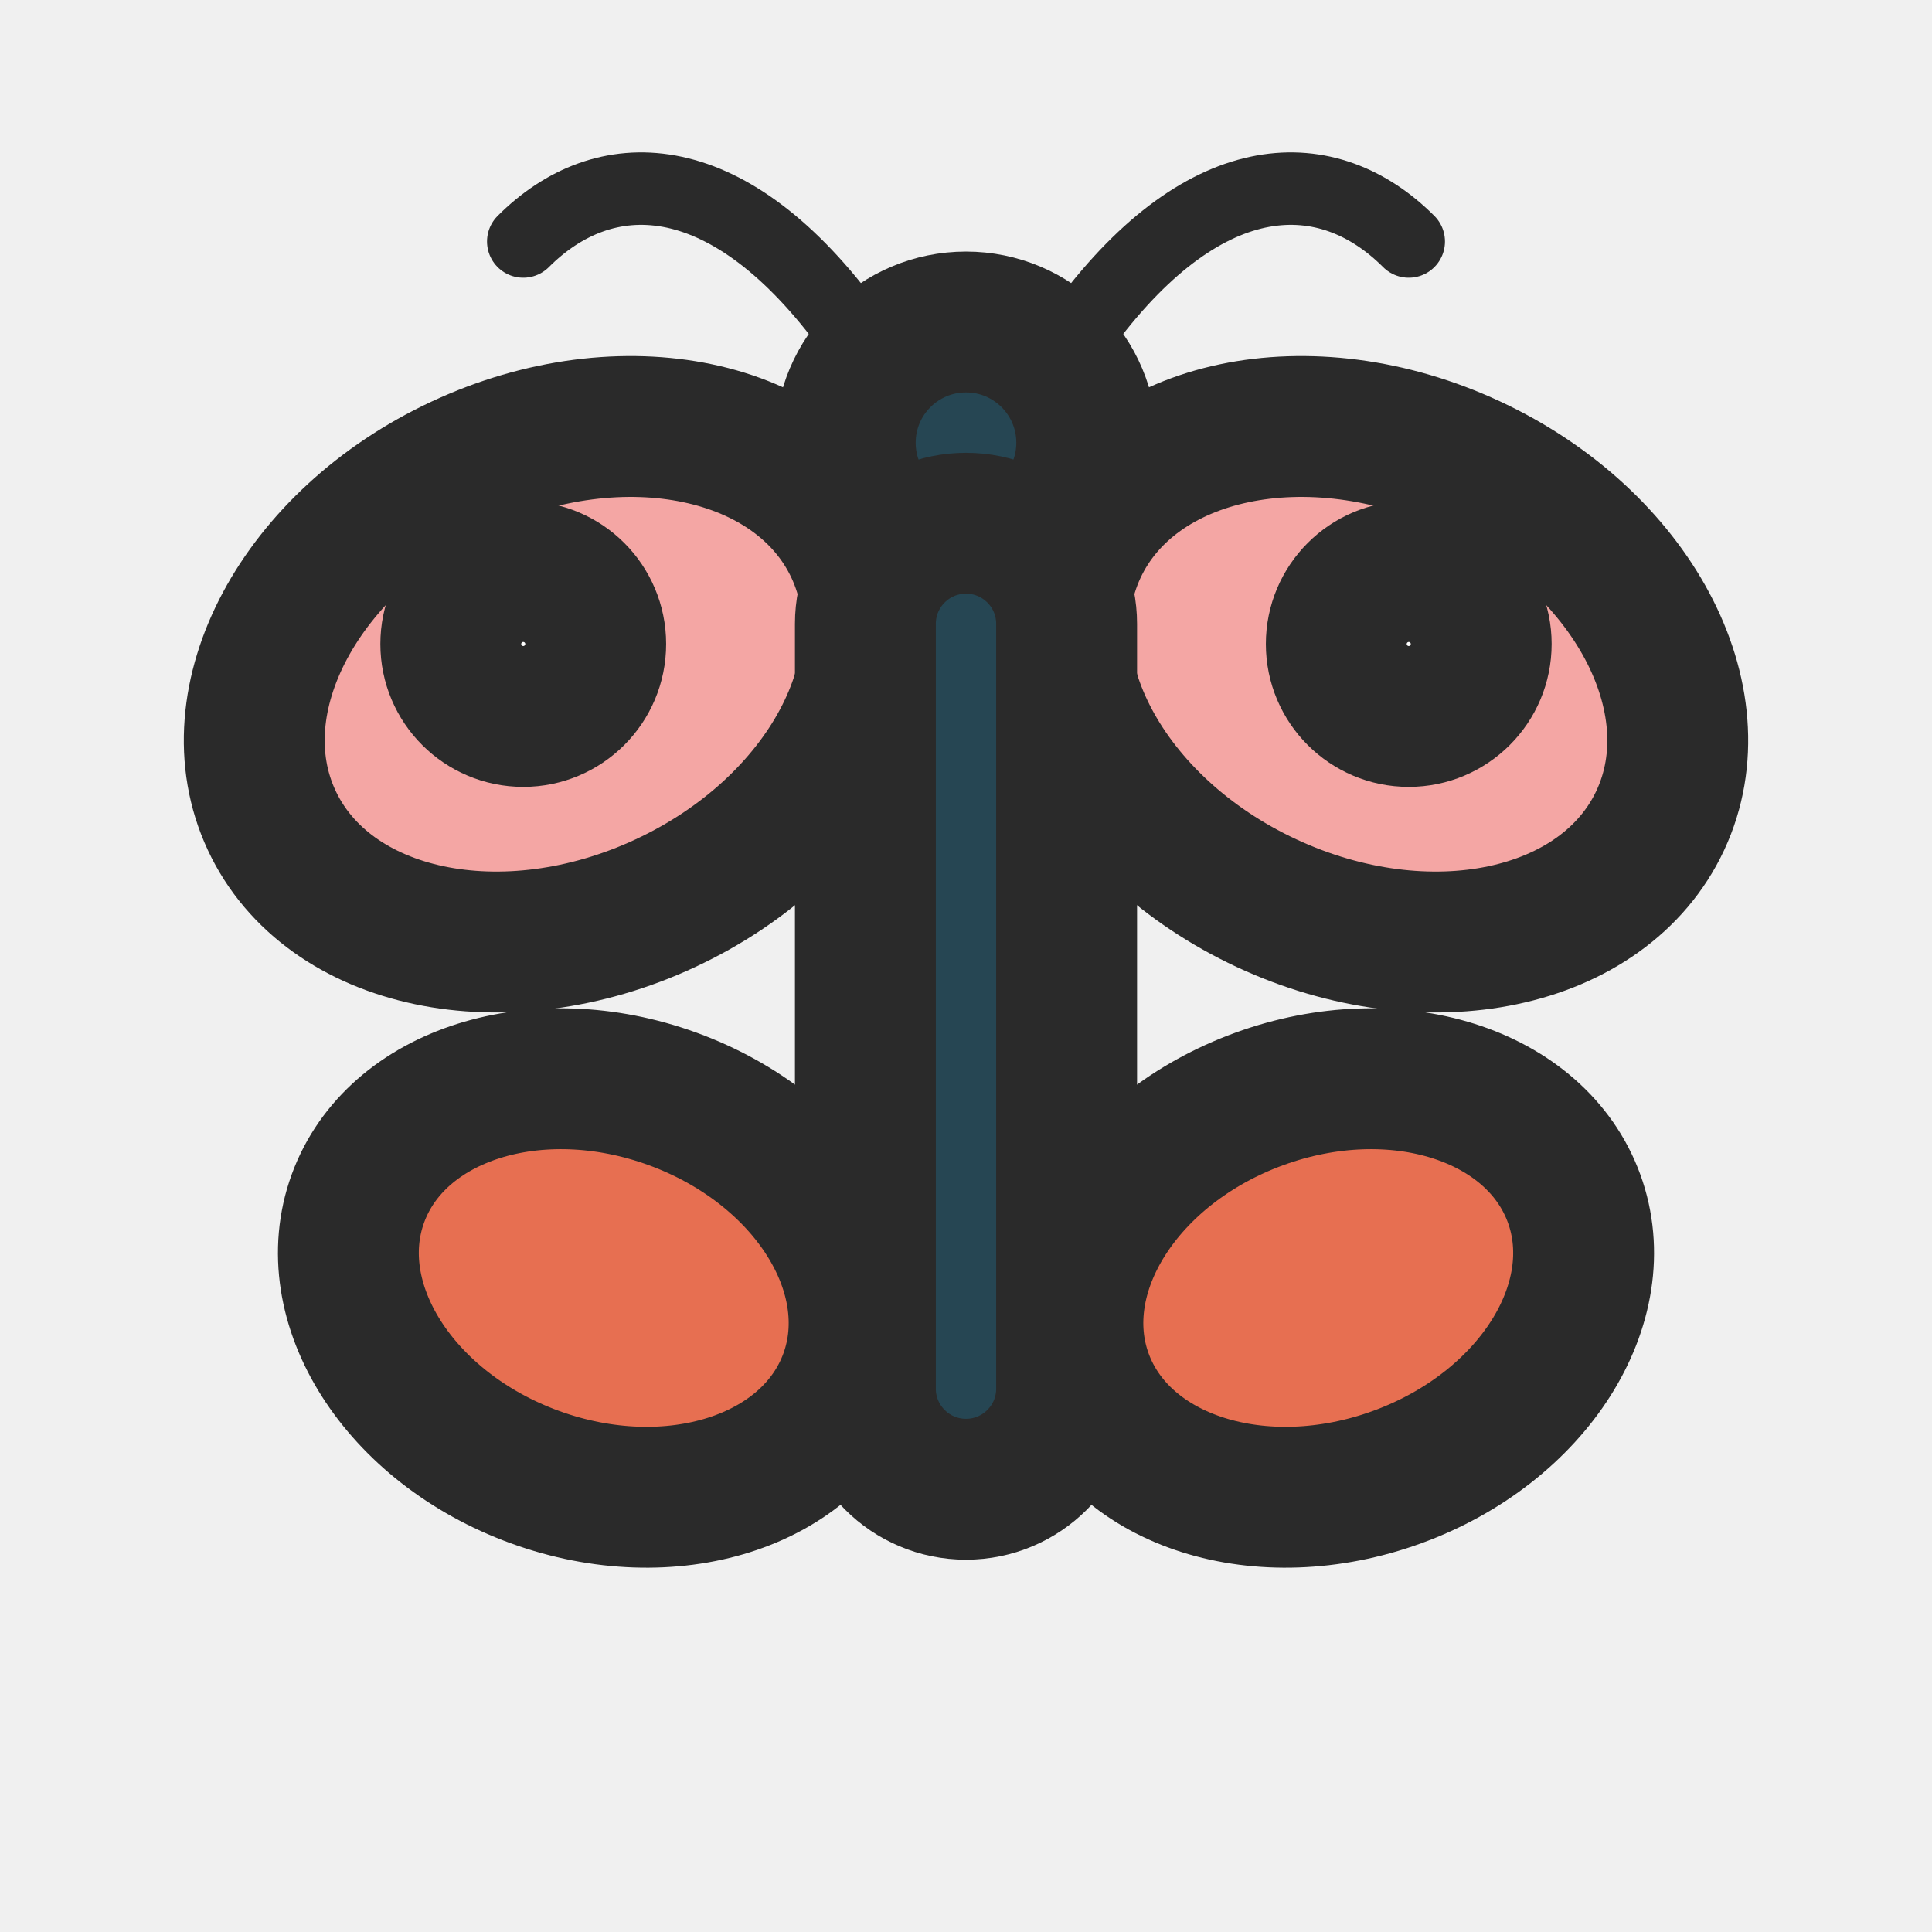
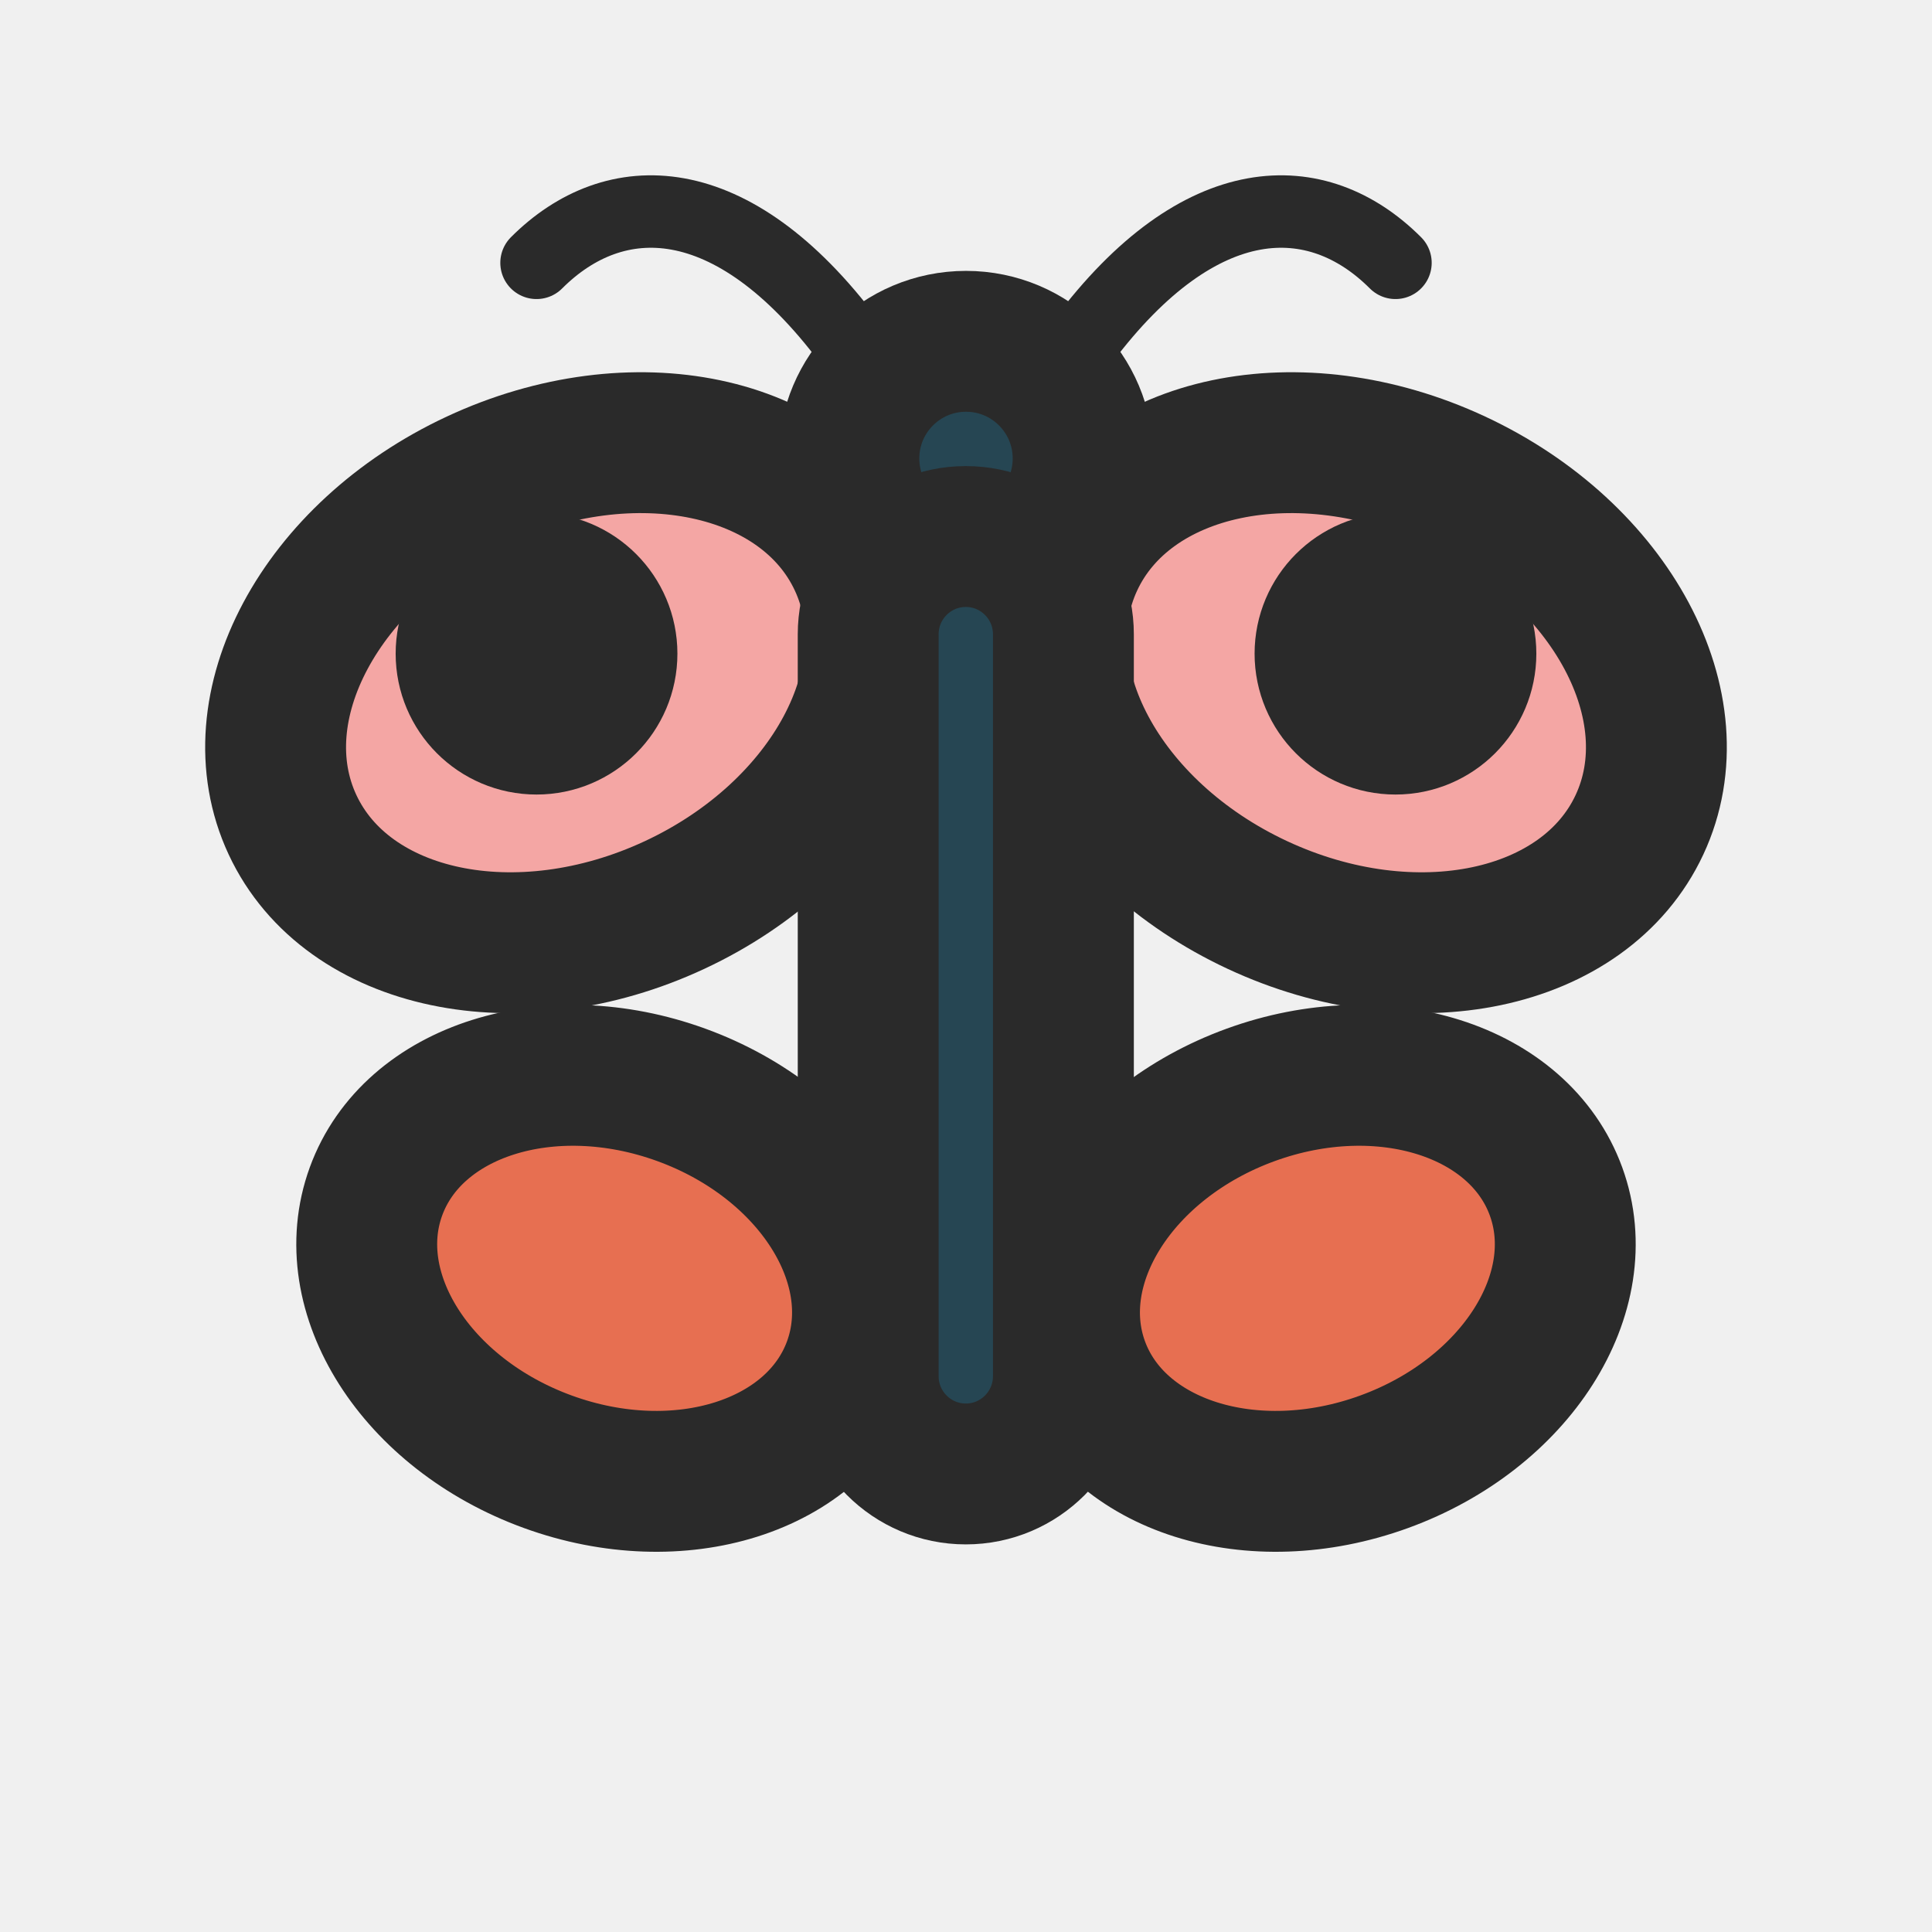
<svg xmlns="http://www.w3.org/2000/svg" viewBox="0 0 48 48" fill="none" stroke="#2A2A2A" stroke-width="3.5" stroke-linecap="round" stroke-linejoin="round">
-   <ellipse cx="14" cy="17" rx="8" ry="6" transform="rotate(-25 14 17)" fill="#F4A6A4" />
-   <ellipse cx="34" cy="17" rx="8" ry="6" transform="rotate(25 34 17)" fill="#F4A6A4" />
-   <ellipse cx="15" cy="32" rx="6.5" ry="5" transform="rotate(20 15 32)" fill="#E76F51" />
-   <ellipse cx="33" cy="32" rx="6.5" ry="5" transform="rotate(-20 33 32)" fill="#E76F51" />
-   <circle cx="13" cy="16" r="1.8" fill="#FFFFFF" />
-   <circle cx="35" cy="16" r="1.8" fill="#FFFFFF" />
-   <circle cx="24" cy="11" r="3" fill="#264653" />
-   <rect x="21.5" y="13" width="5" height="24" rx="2.5" fill="#264653" />
-   <path d="M21 8 C 18 4 15 4 13 6" stroke="#2A2A2A" fill="none" stroke-width="1.8" />
-   <path d="M27 8 C 30 4 33 4 35 6" stroke="#2A2A2A" fill="none" stroke-width="1.8" />
+   <ellipse cx="14.3" cy="17.21" rx="7.76" ry="5.82" transform="rotate(-25 14.3 17.21)" fill="#F4A6A4" />
+   <ellipse cx="33.7" cy="17.21" rx="7.76" ry="5.82" transform="rotate(25 33.7 17.21)" fill="#F4A6A4" />
+   <ellipse cx="15.27" cy="31.76" rx="6.31" ry="4.85" transform="rotate(20 15.27 31.76)" fill="#E76F51" />
+   <ellipse cx="32.73" cy="31.76" rx="6.31" ry="4.85" transform="rotate(-20 32.73 31.76)" fill="#E76F51" />
+   <circle cx="13.33" cy="16.24" r="1.75" fill="#FFFFFF" />
+   <circle cx="34.67" cy="16.24" r="1.75" fill="#FFFFFF" />
+   <circle cx="24" cy="11.39" r="2.91" fill="#264653" />
+   <rect x="21.57" y="13.33" width="4.85" height="23.29" rx="2.43" fill="#264653" />
+   <path d="M21.09 8.47 C 18.18 4.59 15.27 4.59 13.33 6.53" stroke="#2A2A2A" fill="none" stroke-width="1.8" />
+   <path d="M26.91 8.47 C 29.82 4.59 32.73 4.59 34.67 6.53" stroke="#2A2A2A" fill="none" stroke-width="1.8" />
</svg>
